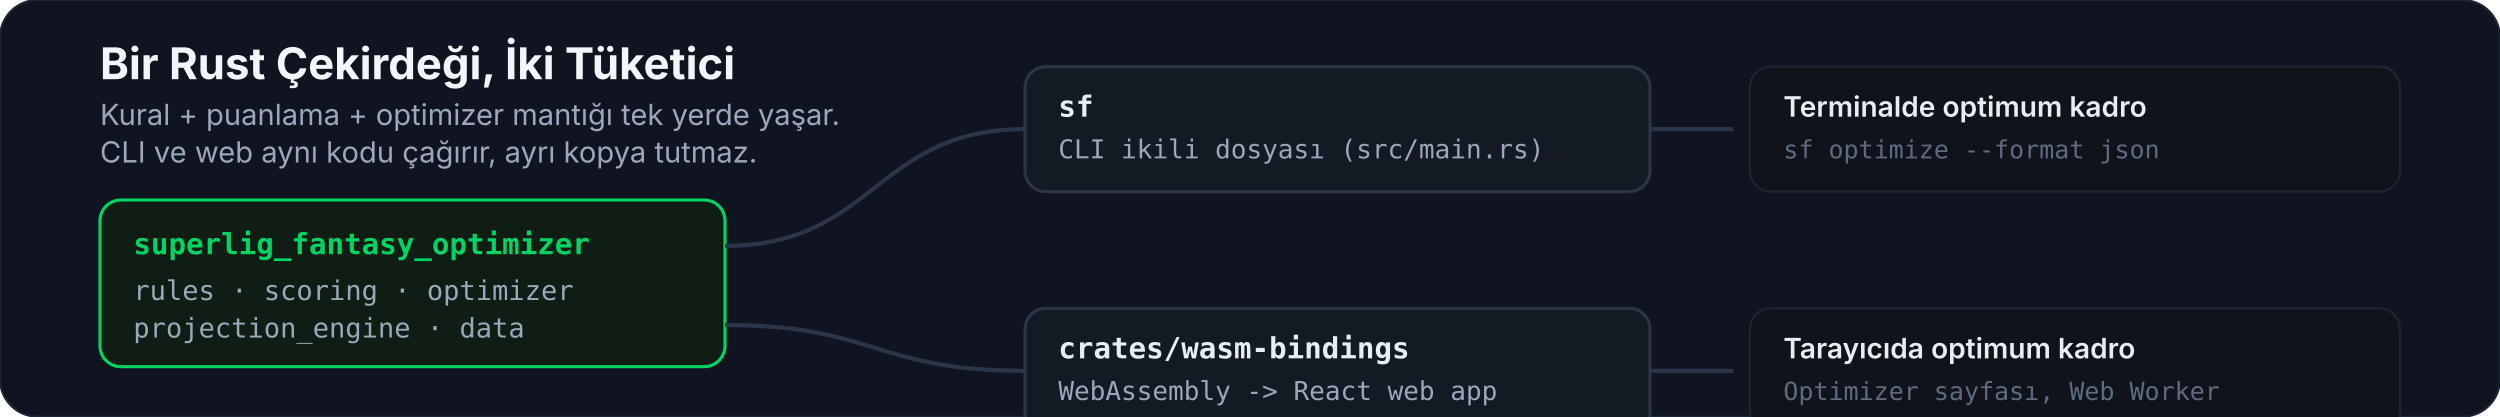
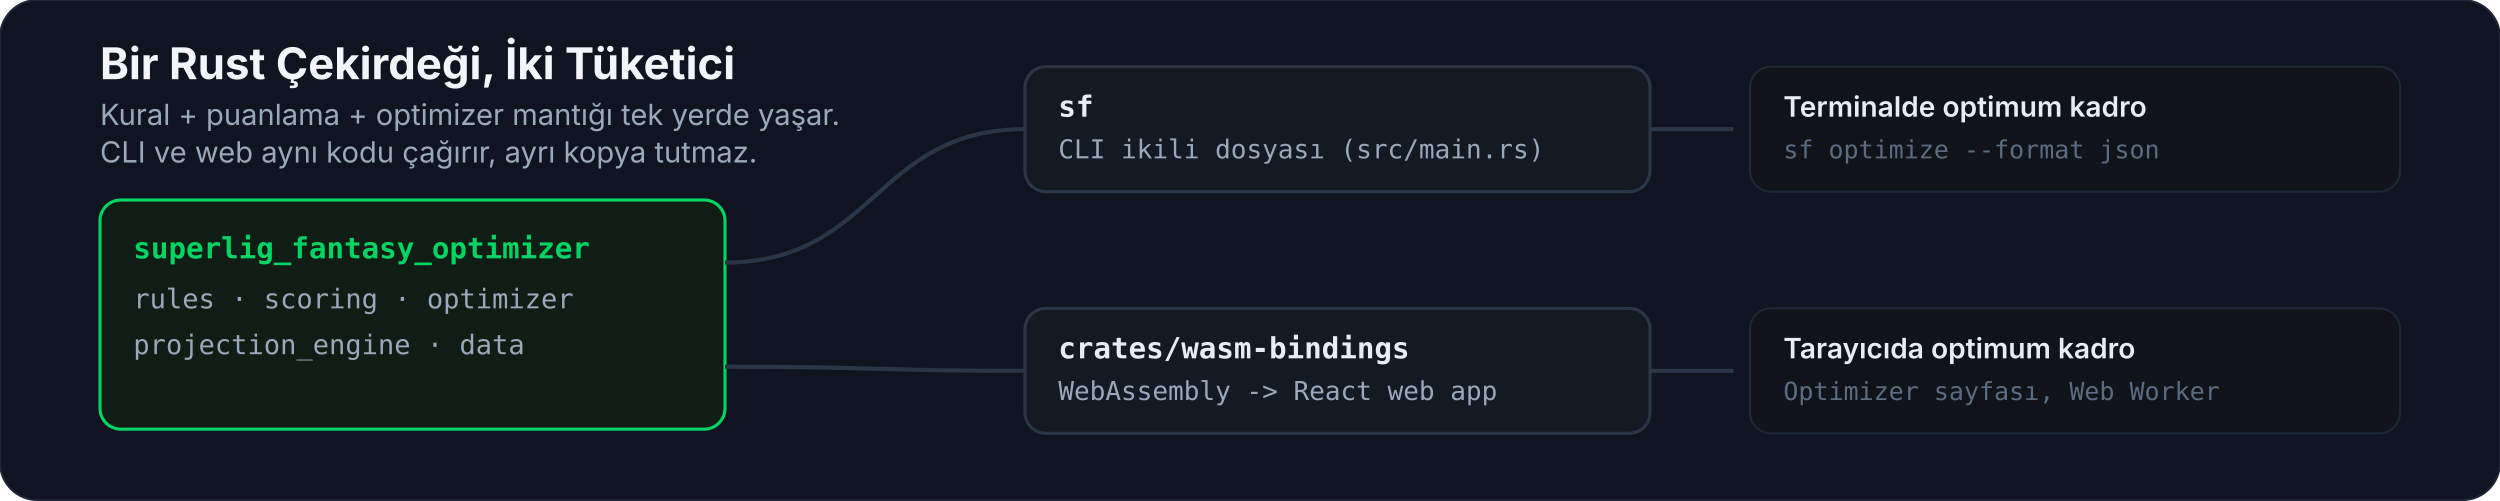
- <svg xmlns="http://www.w3.org/2000/svg" width="1200" height="200" viewBox="0 0 1200 200" role="img" aria-labelledby="arch-title arch-desc">
-   <rect width="1200" height="200" rx="18" fill="#0f1420" stroke="#1c2636" stroke-width="1" />
+ <svg xmlns="http://www.w3.org/2000/svg" width="1200" height="240" viewBox="0 0 1200 240" role="img" aria-labelledby="arch-title arch-desc">
+   <rect width="1200" height="240" rx="18" fill="#0f1420" stroke="#1c2636" stroke-width="1" />
  <text x="48" y="38" font-family="-apple-system, BlinkMacSystemFont, 'Segoe UI', sans-serif" font-size="21" font-weight="700" fill="#f2f5f9">Bir Rust Çekirdeği, İki Tüketici</text>
  <text x="48" y="60" font-family="-apple-system, BlinkMacSystemFont, 'Segoe UI', sans-serif" font-size="14" fill="#9aa8bb">Kural + puanlama + optimizer mantığı tek yerde yaşar.</text>
  <text x="48" y="78" font-family="-apple-system, BlinkMacSystemFont, 'Segoe UI', sans-serif" font-size="14" fill="#9aa8bb">CLI ve web aynı kodu çağırır, ayrı kopya tutmaz.</text>
  <g transform="translate(48 96)">
-     <rect x="0" y="0" width="300" height="80" rx="10" fill="#101d15" stroke="#00d563" stroke-width="1.5" />
-     <text x="16" y="26" font-family="ui-monospace, SFMono-Regular, Menlo, monospace" font-size="14" font-weight="700" fill="#00d563">superlig_fantasy_optimizer</text>
-     <text x="16" y="48" font-family="ui-monospace, SFMono-Regular, Menlo, monospace" font-size="13" fill="#9aa8bb">rules · scoring · optimizer</text>
-     <text x="16" y="66" font-family="ui-monospace, SFMono-Regular, Menlo, monospace" font-size="13" fill="#9aa8bb">projection_engine · data</text>
+     <rect x="0" y="0" width="300" height="110" rx="10" fill="#101d15" stroke="#00d563" stroke-width="1.5" />
+     <text x="16" y="28" font-family="ui-monospace, SFMono-Regular, Menlo, monospace" font-size="14" font-weight="700" fill="#00d563">superlig_fantasy_optimizer</text>
+     <text x="16" y="52" font-family="ui-monospace, SFMono-Regular, Menlo, monospace" font-size="13" fill="#9aa8bb">rules · scoring · optimizer</text>
+     <text x="16" y="74" font-family="ui-monospace, SFMono-Regular, Menlo, monospace" font-size="13" fill="#9aa8bb">projection_engine · data</text>
  </g>
-   <path d="M 348 118 C 420 118, 420 62, 492 62" fill="none" stroke="#2a3648" stroke-width="2" />
-   <path d="M 348 156 C 420 156, 420 178, 492 178" fill="none" stroke="#2a3648" stroke-width="2" />
+   <path d="M 348 126 C 420 126, 420 62, 492 62" fill="none" stroke="#2a3648" stroke-width="2" />
+   <path d="M 348 176 C 420 176, 420 178, 492 178" fill="none" stroke="#2a3648" stroke-width="2" />
  <g transform="translate(492 32)">
    <rect x="0" y="0" width="300" height="60" rx="10" fill="#141a24" stroke="#2a3648" stroke-width="1.5" />
    <text x="16" y="24" font-family="ui-monospace, SFMono-Regular, Menlo, monospace" font-size="14" font-weight="700" fill="#e6edf3">sf</text>
    <text x="16" y="44" font-family="ui-monospace, SFMono-Regular, Menlo, monospace" font-size="12.5" fill="#9aa8bb">CLI ikili dosyası (src/main.rs)</text>
  </g>
  <g transform="translate(492 148)">
    <rect x="0" y="0" width="300" height="60" rx="10" fill="#141a24" stroke="#2a3648" stroke-width="1.5" />
    <text x="16" y="24" font-family="ui-monospace, SFMono-Regular, Menlo, monospace" font-size="14" font-weight="700" fill="#e6edf3">crates/wasm-bindings</text>
    <text x="16" y="44" font-family="ui-monospace, SFMono-Regular, Menlo, monospace" font-size="12.5" fill="#9aa8bb">WebAssembly -&gt; React web app</text>
  </g>
  <path d="M 792 62 h 40" fill="none" stroke="#2a3648" stroke-width="2" />
  <path d="M 792 178 h 40" fill="none" stroke="#2a3648" stroke-width="2" />
  <g transform="translate(840 32)">
    <rect x="0" y="0" width="312" height="60" rx="10" fill="#101319" stroke="#1c2636" stroke-width="1" />
    <text x="16" y="24" font-family="-apple-system, BlinkMacSystemFont, 'Segoe UI', sans-serif" font-size="13.5" font-weight="600" fill="#e6edf3">Terminalde optimum kadro</text>
    <text x="16" y="44" font-family="ui-monospace, SFMono-Regular, Menlo, monospace" font-size="12" fill="#5b6b82">sf optimize --format json</text>
  </g>
  <g transform="translate(840 148)">
    <rect x="0" y="0" width="312" height="60" rx="10" fill="#101319" stroke="#1c2636" stroke-width="1" />
    <text x="16" y="24" font-family="-apple-system, BlinkMacSystemFont, 'Segoe UI', sans-serif" font-size="13.5" font-weight="600" fill="#e6edf3">Tarayıcıda optimum kadro</text>
    <text x="16" y="44" font-family="ui-monospace, SFMono-Regular, Menlo, monospace" font-size="12" fill="#5b6b82">Optimizer sayfası, Web Worker</text>
  </g>
</svg>
